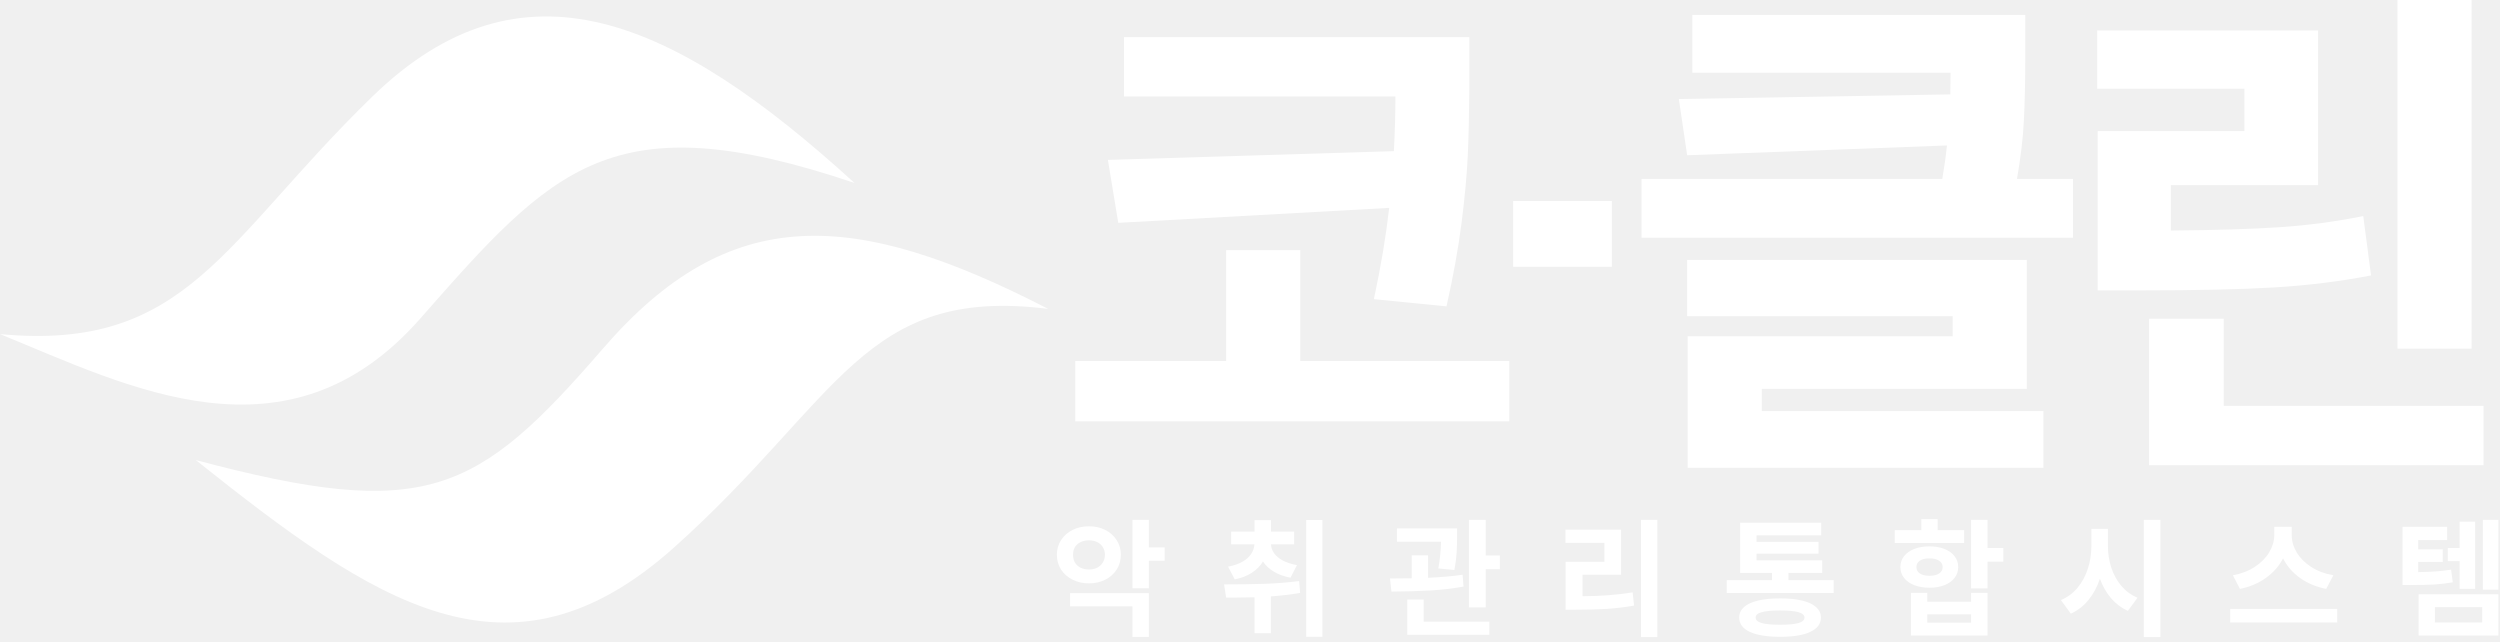
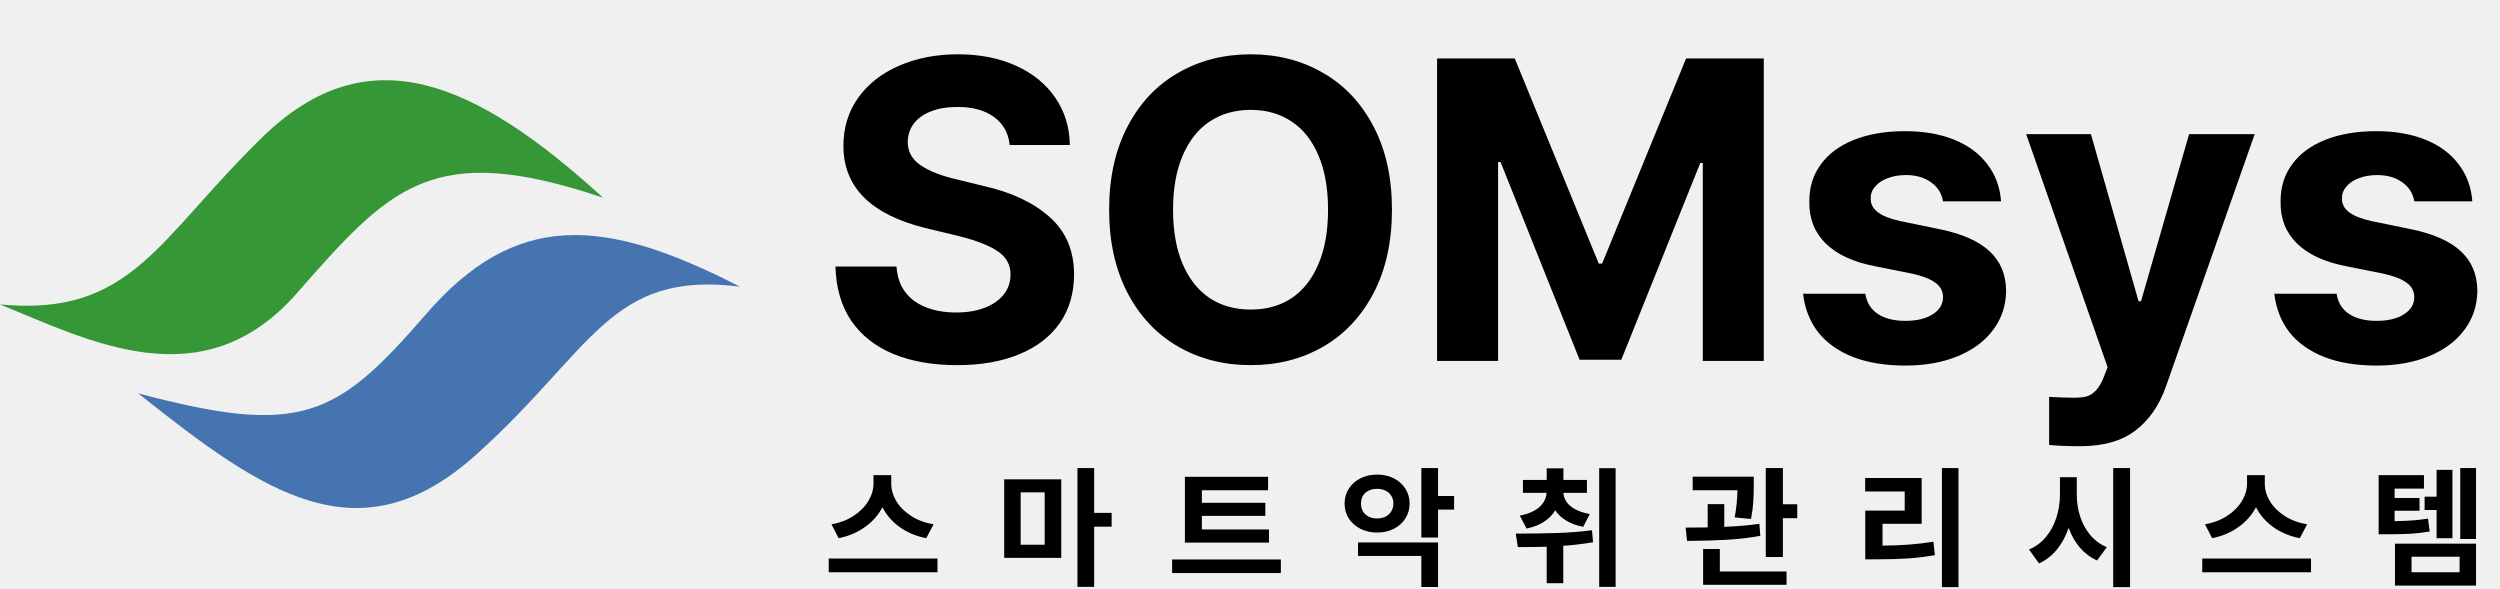
- <svg xmlns="http://www.w3.org/2000/svg" width="152" height="39" viewBox="0 0 152 39" fill="none">
-   <path d="M67.36 9.722L67.99 13.548L84.463 12.638C84.264 14.384 83.954 16.233 83.532 18.189L87.948 18.627C88.357 16.808 88.663 15.117 88.862 13.555C89.061 11.993 89.186 10.629 89.241 9.463C89.293 8.297 89.324 6.942 89.335 5.395V2.259H68.338V5.866H84.842C84.842 6.869 84.811 7.976 84.748 9.19L67.36 9.722Z" fill="white" />
-   <path d="M79.058 15.209H74.548V21.951H65.375V25.618H91.763V21.951H79.058V15.209Z" fill="white" />
-   <path d="M98 12.221H92V16.221H98V12.221Z" fill="white" />
-   <path d="M107.119 23.644H123.23V15.804H102.579V19.223H118.721V20.445H102.609V28.441H124.239V24.992H107.119V23.644Z" fill="white" />
-   <path d="M123.048 7.402C123.105 6.325 123.136 5.029 123.136 3.512V0.909H102.894V4.422H118.595L118.578 5.739L102.074 6.021L102.579 9.439L118.375 8.843C118.311 9.47 118.216 10.151 118.091 10.881H99.805V14.455H126.037V10.881H122.631C122.851 9.637 122.991 8.478 123.048 7.399V7.402Z" fill="white" />
-   <path d="M150.273 0H145.765V21.197H150.273V0Z" fill="white" />
-   <path d="M135.204 24.678V19.381H130.663V28.285H151V24.678H135.204Z" fill="white" />
-   <path d="M144.159 16.744L143.686 13.138C142.025 13.472 140.344 13.696 138.64 13.812C136.937 13.927 134.72 13.995 131.987 14.017V11.258H140.94V1.852H127.508V5.395H136.461V7.967H127.539V17.656H130.125C133.541 17.656 136.26 17.597 138.283 17.475C140.306 17.355 142.264 17.112 144.155 16.747L144.159 16.744Z" fill="white" />
-   <path d="M0 20.313C7.826 23.501 17.482 28.552 25.559 19.361C33.633 10.17 37.214 6.155 51.95 11.122C40.919 1.063 31.718 -2.952 22.643 5.867C13.57 14.684 11.364 21.39 0 20.313Z" fill="white" />
-   <path d="M11.904 27.972C22.768 36.623 30.927 42.296 41.001 33.27C51.074 24.244 52.49 17.372 63.728 18.78C51.906 12.695 44.372 12.28 36.672 21.181C28.971 30.082 25.892 31.697 11.904 27.972Z" fill="white" />
-   <path d="M66.211 32C66.573 31.997 66.901 32.07 67.195 32.219C67.492 32.367 67.725 32.574 67.894 32.84C68.064 33.103 68.148 33.398 68.148 33.727C68.148 34.062 68.064 34.363 67.894 34.629C67.725 34.892 67.493 35.098 67.199 35.246C66.905 35.395 66.576 35.469 66.211 35.469C65.844 35.469 65.512 35.395 65.215 35.246C64.918 35.098 64.684 34.892 64.512 34.629C64.342 34.363 64.258 34.062 64.258 33.727C64.258 33.398 64.342 33.103 64.512 32.84C64.684 32.574 64.918 32.367 65.215 32.219C65.514 32.07 65.846 31.997 66.211 32ZM66.211 32.852C66.023 32.852 65.856 32.887 65.707 32.957C65.559 33.025 65.443 33.125 65.359 33.258C65.279 33.391 65.24 33.547 65.242 33.727C65.24 33.911 65.279 34.072 65.359 34.207C65.443 34.342 65.559 34.447 65.707 34.52C65.856 34.59 66.023 34.625 66.211 34.625C66.393 34.625 66.557 34.59 66.703 34.52C66.849 34.447 66.963 34.342 67.047 34.207C67.133 34.072 67.177 33.911 67.18 33.727C67.177 33.547 67.133 33.391 67.047 33.258C66.963 33.125 66.849 33.025 66.703 32.957C66.557 32.887 66.393 32.852 66.211 32.852ZM69.852 33.281H70.812V34.094H69.852V35.766H68.852V31.609H69.852V33.281ZM69.852 38.727H68.852V36.867H65.062V36.062H69.852V38.727Z" fill="white" />
-   <path d="M78.682 33.094H77.276C77.284 33.284 77.346 33.464 77.463 33.633C77.581 33.802 77.756 33.95 77.991 34.078C78.225 34.203 78.513 34.297 78.854 34.359L78.463 35.125C78.07 35.05 77.733 34.927 77.452 34.758C77.171 34.589 76.949 34.382 76.788 34.137C76.626 34.408 76.401 34.637 76.112 34.824C75.825 35.012 75.479 35.146 75.073 35.227L74.667 34.453C75.013 34.388 75.305 34.288 75.542 34.152C75.778 34.017 75.956 33.858 76.073 33.676C76.193 33.493 76.258 33.3 76.268 33.094H74.854V32.32H76.276V31.625H77.276V32.32H78.682V33.094ZM80.401 38.719H79.417V31.617H80.401V38.719ZM74.424 35.531C75.333 35.531 76.155 35.52 76.889 35.496C77.626 35.47 78.325 35.414 78.987 35.328L79.049 36.047C78.482 36.146 77.888 36.217 77.268 36.262V38.5H76.276V36.316C75.747 36.329 75.292 36.336 74.909 36.336H74.549L74.424 35.531Z" fill="white" />
-   <path d="M88.591 32.57C88.591 32.935 88.582 33.277 88.564 33.598C88.545 33.915 88.5 34.268 88.427 34.656L87.45 34.562C87.549 34.018 87.604 33.477 87.614 32.938H84.935V32.125H88.591V32.57ZM86.825 35.129C87.633 35.092 88.333 35.031 88.927 34.945L88.982 35.664C88.328 35.784 87.647 35.863 86.939 35.902C86.23 35.941 85.45 35.964 84.599 35.969L84.513 35.172C85.078 35.172 85.518 35.168 85.833 35.16V33.766H86.825V35.129ZM90.333 33.773H91.192V34.609H90.333V36.93H89.31V31.609H90.333V33.773ZM90.552 38.594H85.56V36.453H86.56V37.797H90.552V38.594Z" fill="white" />
-   <path d="M100.765 38.734H99.773V31.609H100.765V38.734ZM98.562 34.945H96.218V36.25C96.776 36.247 97.295 36.228 97.777 36.191C98.261 36.155 98.757 36.096 99.265 36.016L99.351 36.82C98.799 36.917 98.25 36.983 97.703 37.02C97.156 37.053 96.531 37.07 95.828 37.07H95.187V34.156H97.547V33.008H95.179V32.203H98.562V34.945Z" fill="white" />
-   <path d="M111.487 36.055H104.987V35.273H107.737V34.836H105.799V31.781H110.729V32.547H106.799V32.945H110.565V33.664H106.799V34.07H110.791V34.836H108.737V35.273H111.487V36.055ZM108.237 36.383C108.757 36.38 109.203 36.425 109.573 36.516C109.942 36.604 110.224 36.736 110.416 36.91C110.612 37.085 110.711 37.297 110.713 37.547C110.711 37.927 110.494 38.217 110.065 38.418C109.635 38.618 109.026 38.719 108.237 38.719C107.434 38.719 106.819 38.618 106.389 38.418C105.959 38.217 105.744 37.927 105.744 37.547C105.744 37.297 105.841 37.085 106.033 36.91C106.229 36.736 106.513 36.604 106.885 36.516C107.257 36.425 107.708 36.38 108.237 36.383ZM108.237 37.117C107.724 37.117 107.346 37.152 107.104 37.223C106.862 37.29 106.742 37.398 106.744 37.547C106.742 37.698 106.86 37.809 107.1 37.879C107.342 37.949 107.721 37.984 108.237 37.984C108.739 37.984 109.11 37.949 109.35 37.879C109.589 37.809 109.711 37.698 109.713 37.547C109.711 37.398 109.589 37.29 109.35 37.223C109.11 37.152 108.739 37.117 108.237 37.117Z" fill="white" />
-   <path d="M120.841 33.32H121.802V34.148H120.841V35.773H119.841V31.609H120.841V33.32ZM117.177 36.586H119.841V36.047H120.841V38.641H116.184V36.047H117.177V36.586ZM119.841 37.859V37.352H117.177V37.859H119.841ZM119.419 33.016H115.2V32.234H116.817V31.562H117.809V32.234H119.419V33.016ZM117.309 33.219C117.651 33.219 117.954 33.271 118.22 33.375C118.485 33.479 118.691 33.626 118.837 33.816C118.985 34.007 119.059 34.227 119.059 34.477C119.059 34.727 118.985 34.947 118.837 35.137C118.691 35.327 118.485 35.474 118.22 35.578C117.954 35.682 117.651 35.734 117.309 35.734C116.963 35.734 116.656 35.682 116.388 35.578C116.122 35.474 115.915 35.327 115.766 35.137C115.618 34.947 115.544 34.727 115.544 34.477C115.544 34.227 115.618 34.007 115.766 33.816C115.915 33.626 116.122 33.479 116.388 33.375C116.656 33.271 116.963 33.219 117.309 33.219ZM117.309 33.953C117.067 33.948 116.874 33.992 116.731 34.086C116.588 34.18 116.518 34.31 116.52 34.477C116.518 34.646 116.588 34.777 116.731 34.871C116.874 34.962 117.067 35.008 117.309 35.008C117.554 35.008 117.749 34.962 117.895 34.871C118.041 34.777 118.114 34.646 118.114 34.477C118.114 34.31 118.04 34.18 117.891 34.086C117.746 33.992 117.552 33.948 117.309 33.953Z" fill="white" />
-   <path d="M128.163 33.219C128.163 33.664 128.231 34.095 128.367 34.512C128.502 34.926 128.704 35.294 128.972 35.617C129.243 35.938 129.572 36.18 129.96 36.344L129.374 37.141C128.979 36.961 128.637 36.704 128.351 36.371C128.067 36.035 127.842 35.641 127.675 35.188C127.508 35.682 127.277 36.112 126.98 36.477C126.686 36.841 126.327 37.12 125.906 37.312L125.304 36.484C125.705 36.315 126.044 36.064 126.32 35.73C126.596 35.395 126.803 35.01 126.941 34.578C127.081 34.146 127.153 33.693 127.156 33.219V32.156H128.163V33.219ZM131.351 38.734H130.343V31.609H131.351V38.734Z" fill="white" />
-   <path d="M139.338 32.547C139.338 32.901 139.438 33.247 139.639 33.586C139.842 33.925 140.135 34.219 140.518 34.469C140.903 34.719 141.353 34.888 141.869 34.977L141.432 35.805C140.822 35.685 140.291 35.462 139.838 35.137C139.387 34.811 139.045 34.415 138.81 33.949C138.571 34.413 138.225 34.807 137.771 35.133C137.321 35.458 136.794 35.682 136.189 35.805L135.76 34.977C136.268 34.885 136.712 34.715 137.092 34.465C137.472 34.215 137.764 33.921 137.967 33.582C138.17 33.241 138.273 32.896 138.275 32.547V32.031H139.338V32.547ZM142.103 37.844H135.596V37.023H142.103V37.844Z" fill="white" />
-   <path d="M148.786 32.836H147.028V33.398H148.52V34.164H147.028V34.785C147.447 34.777 147.808 34.763 148.11 34.742C148.412 34.719 148.718 34.682 149.028 34.633L149.129 35.406C148.741 35.471 148.361 35.516 147.989 35.539C147.616 35.56 147.14 35.57 146.559 35.57H146.075V32.031H148.786V32.836ZM151.903 35.852H150.958V31.609H151.903V35.852ZM150.489 35.805H149.543V34.117H148.825V33.32H149.543V31.719H150.489V35.805ZM151.903 38.641H147.051V36.133H151.903V38.641ZM148.043 37.844H150.918V36.914H148.043V37.844Z" fill="white" />
+ <svg xmlns="http://www.w3.org/2000/svg" width="187" height="44" viewBox="0 0 187 44" fill="none">
+   <path d="M0 22.771C6.796 25.539 15.18 29.926 22.194 21.944C29.205 13.963 32.315 10.477 45.11 14.79C35.531 6.055 27.542 2.569 19.662 10.227C11.784 17.883 9.868 23.706 0 22.771Z" fill="#359735" />
+   <path d="M10.337 29.422C19.771 36.934 26.855 41.86 35.602 34.022C44.35 26.185 45.579 20.218 55.338 21.44C45.072 16.157 38.53 15.796 31.843 23.525C25.157 31.254 22.483 32.656 10.337 29.422Z" fill="#4574B0" />
+   <path d="M75.525 10.844C75.431 9.948 75.041 9.25 74.353 8.75C73.666 8.25 72.754 8 71.619 8C70.838 8 70.166 8.115 69.603 8.344C69.051 8.562 68.629 8.87 68.338 9.266C68.046 9.661 67.9 10.115 67.9 10.625C67.9 11.354 68.228 11.938 68.885 12.375C69.541 12.812 70.421 13.156 71.525 13.406L73.556 13.906C75.65 14.375 77.301 15.151 78.51 16.234C79.728 17.307 80.338 18.74 80.338 20.531C80.338 21.917 79.989 23.12 79.291 24.141C78.593 25.151 77.588 25.932 76.275 26.484C74.963 27.037 73.4 27.312 71.588 27.312C69.754 27.312 68.161 27.031 66.806 26.469C65.463 25.906 64.416 25.078 63.666 23.984C62.926 22.88 62.536 21.531 62.494 19.938H67.056C67.129 21.052 67.567 21.906 68.369 22.5C69.181 23.083 70.234 23.375 71.525 23.375C72.338 23.375 73.051 23.255 73.666 23.016C74.28 22.776 74.754 22.443 75.088 22.016C75.421 21.588 75.588 21.094 75.588 20.531C75.588 19.802 75.27 19.224 74.635 18.797C74.01 18.37 73.036 17.99 71.713 17.656L69.244 17.062C65.14 16.052 63.088 14 63.088 10.906C63.088 9.552 63.452 8.359 64.181 7.328C64.921 6.286 65.942 5.484 67.244 4.922C68.546 4.349 70.015 4.062 71.65 4.062C73.296 4.062 74.749 4.349 76.01 4.922C77.27 5.495 78.249 6.297 78.947 7.328C79.645 8.349 80.004 9.521 80.025 10.844H75.525ZM104.119 15.688C104.119 18.083 103.661 20.162 102.744 21.922C101.827 23.672 100.567 25.01 98.963 25.938C97.369 26.854 95.567 27.312 93.556 27.312C91.536 27.312 89.723 26.849 88.119 25.922C86.515 24.995 85.254 23.656 84.338 21.906C83.421 20.146 82.963 18.073 82.963 15.688C82.963 13.292 83.421 11.219 84.338 9.469C85.254 7.708 86.515 6.37 88.119 5.453C89.723 4.526 91.536 4.062 93.556 4.062C95.567 4.062 97.369 4.526 98.963 5.453C100.567 6.37 101.827 7.708 102.744 9.469C103.661 11.219 104.119 13.292 104.119 15.688ZM99.338 15.688C99.338 14.094 99.098 12.74 98.619 11.625C98.15 10.51 97.484 9.667 96.619 9.094C95.754 8.51 94.734 8.219 93.556 8.219C92.379 8.219 91.353 8.51 90.478 9.094C89.614 9.667 88.942 10.516 88.463 11.641C87.984 12.755 87.744 14.104 87.744 15.688C87.744 17.271 87.984 18.625 88.463 19.75C88.942 20.865 89.614 21.713 90.478 22.297C91.353 22.87 92.379 23.156 93.556 23.156C94.734 23.156 95.754 22.87 96.619 22.297C97.484 21.713 98.15 20.865 98.619 19.75C99.098 18.635 99.338 17.281 99.338 15.688ZM113.306 4.375L119.588 19.719H119.838L126.119 4.375H131.931V27H127.369V12.188H127.181L121.275 26.906H118.15L112.244 12.125H112.056V27H107.494V4.375H113.306ZM145.338 15.062C145.244 14.469 144.947 13.995 144.447 13.641C143.947 13.276 143.317 13.094 142.556 13.094C142.056 13.094 141.603 13.172 141.197 13.328C140.801 13.474 140.489 13.682 140.26 13.953C140.03 14.213 139.921 14.51 139.931 14.844C139.9 15.646 140.629 16.208 142.119 16.531L145.15 17.156C146.796 17.5 148.02 18.047 148.822 18.797C149.635 19.547 150.046 20.531 150.056 21.75C150.046 22.854 149.723 23.828 149.088 24.672C148.463 25.516 147.582 26.172 146.447 26.641C145.312 27.109 144.004 27.344 142.525 27.344C141.015 27.344 139.707 27.13 138.603 26.703C137.499 26.266 136.629 25.646 135.994 24.844C135.369 24.031 134.994 23.073 134.869 21.969H139.525C139.629 22.635 139.942 23.141 140.463 23.484C140.984 23.828 141.671 24 142.525 24C143.369 24 144.046 23.838 144.556 23.516C145.077 23.193 145.338 22.76 145.338 22.219C145.338 21.781 145.15 21.427 144.775 21.156C144.411 20.875 143.827 20.646 143.025 20.469L140.213 19.906C138.609 19.594 137.39 19.026 136.556 18.203C135.723 17.38 135.317 16.344 135.338 15.094C135.327 14.021 135.614 13.088 136.197 12.297C136.78 11.495 137.614 10.88 138.697 10.453C139.78 10.026 141.046 9.812 142.494 9.812C143.9 9.812 145.129 10.026 146.181 10.453C147.234 10.88 148.056 11.49 148.65 12.281C149.254 13.062 149.598 13.99 149.681 15.062H145.338ZM155.619 33.375C154.65 33.375 153.869 33.344 153.275 33.281V29.688C154.067 29.729 154.692 29.75 155.15 29.75C155.515 29.75 155.817 29.719 156.056 29.656C156.306 29.594 156.541 29.448 156.76 29.219C156.989 28.99 157.192 28.646 157.369 28.188L157.65 27.469L151.556 10.031H156.4L159.963 22.531H160.15L163.744 10.031H168.65L162.025 28.875C161.515 30.323 160.749 31.432 159.728 32.203C158.707 32.984 157.338 33.375 155.619 33.375ZM180.588 15.062C180.494 14.469 180.197 13.995 179.697 13.641C179.197 13.276 178.567 13.094 177.806 13.094C177.306 13.094 176.853 13.172 176.447 13.328C176.051 13.474 175.739 13.682 175.51 13.953C175.28 14.213 175.171 14.51 175.181 14.844C175.15 15.646 175.879 16.208 177.369 16.531L180.4 17.156C182.046 17.5 183.27 18.047 184.072 18.797C184.885 19.547 185.296 20.531 185.306 21.75C185.296 22.854 184.973 23.828 184.338 24.672C183.713 25.516 182.832 26.172 181.697 26.641C180.562 27.109 179.254 27.344 177.775 27.344C176.265 27.344 174.957 27.13 173.853 26.703C172.749 26.266 171.879 25.646 171.244 24.844C170.619 24.031 170.244 23.073 170.119 21.969H174.775C174.879 22.635 175.192 23.141 175.713 23.484C176.234 23.828 176.921 24 177.775 24C178.619 24 179.296 23.838 179.806 23.516C180.327 23.193 180.588 22.76 180.588 22.219C180.588 21.781 180.4 21.427 180.025 21.156C179.661 20.875 179.077 20.646 178.275 20.469L175.463 19.906C173.859 19.594 172.64 19.026 171.806 18.203C170.973 17.38 170.567 16.344 170.588 15.094C170.577 14.021 170.864 13.088 171.447 12.297C172.03 11.495 172.864 10.88 173.947 10.453C175.03 10.026 176.296 9.812 177.744 9.812C179.15 9.812 180.379 10.026 181.431 10.453C182.484 10.88 183.306 11.49 183.9 12.281C184.504 13.062 184.848 13.99 184.931 15.062H180.588Z" fill="black" />
+   <path d="M66.666 36.184C66.666 36.626 66.792 37.059 67.042 37.482C67.296 37.906 67.662 38.273 68.141 38.586C68.623 38.898 69.186 39.11 69.83 39.221L69.283 40.256C68.522 40.106 67.858 39.828 67.291 39.421C66.728 39.014 66.3 38.519 66.007 37.937C65.708 38.516 65.275 39.009 64.708 39.416C64.145 39.823 63.486 40.103 62.731 40.256L62.194 39.221C62.828 39.107 63.383 38.894 63.859 38.581C64.334 38.269 64.698 37.901 64.952 37.477C65.206 37.051 65.335 36.62 65.338 36.184V35.539H66.666V36.184ZM70.123 42.805H61.989V41.779H70.123V42.805ZM79.382 41.73H75.114V35.852H79.382V41.73ZM76.345 40.744H78.142V36.828H76.345V40.744ZM81.843 38.361H83.151V39.397H81.843V43.898H80.593V35.012H81.843V38.361ZM94.92 40.588H88.631V35.666H94.851V36.672H89.9V37.609H94.646V38.586H89.9V39.602H94.92V40.588ZM95.808 42.863H87.674V41.848H95.808V42.863ZM103.016 35.5C103.469 35.497 103.879 35.588 104.247 35.773C104.618 35.959 104.909 36.218 105.121 36.55C105.332 36.879 105.438 37.248 105.438 37.658C105.438 38.078 105.332 38.454 105.121 38.786C104.909 39.115 104.619 39.372 104.252 39.558C103.884 39.743 103.472 39.836 103.016 39.836C102.557 39.836 102.142 39.743 101.771 39.558C101.4 39.372 101.107 39.115 100.892 38.786C100.681 38.454 100.575 38.078 100.575 37.658C100.575 37.248 100.681 36.879 100.892 36.55C101.107 36.218 101.4 35.959 101.771 35.773C102.145 35.588 102.56 35.497 103.016 35.5ZM103.016 36.565C102.782 36.565 102.572 36.608 102.386 36.696C102.201 36.781 102.056 36.906 101.952 37.072C101.851 37.238 101.802 37.434 101.805 37.658C101.802 37.889 101.851 38.09 101.952 38.259C102.056 38.428 102.201 38.558 102.386 38.649C102.572 38.737 102.782 38.781 103.016 38.781C103.244 38.781 103.449 38.737 103.631 38.649C103.814 38.558 103.957 38.428 104.061 38.259C104.169 38.09 104.224 37.889 104.227 37.658C104.224 37.434 104.169 37.238 104.061 37.072C103.957 36.906 103.814 36.781 103.631 36.696C103.449 36.608 103.244 36.565 103.016 36.565ZM107.567 37.102H108.768V38.117H107.567V40.207H106.317V35.012H107.567V37.102ZM107.567 43.908H106.317V41.584H101.581V40.578H107.567V43.908ZM118.701 36.867H116.943C116.953 37.105 117.031 37.329 117.177 37.541C117.324 37.753 117.543 37.938 117.836 38.098C118.129 38.254 118.489 38.371 118.915 38.449L118.427 39.406C117.936 39.312 117.514 39.159 117.163 38.947C116.811 38.736 116.534 38.477 116.332 38.171C116.131 38.509 115.849 38.796 115.488 39.03C115.13 39.265 114.697 39.432 114.189 39.533L113.681 38.566C114.114 38.485 114.479 38.36 114.775 38.19C115.071 38.021 115.292 37.823 115.439 37.595C115.589 37.367 115.67 37.124 115.683 36.867H113.915V35.9H115.693V35.031H116.943V35.9H118.701V36.867ZM120.849 43.898H119.619V35.022H120.849V43.898ZM113.378 39.914C114.514 39.914 115.541 39.899 116.459 39.87C117.381 39.838 118.255 39.768 119.081 39.66L119.16 40.559C118.45 40.682 117.708 40.772 116.933 40.827V43.625H115.693V40.895C115.032 40.912 114.462 40.92 113.984 40.92H113.535L113.378 39.914ZM131.182 36.213C131.182 36.669 131.17 37.097 131.148 37.497C131.125 37.894 131.068 38.335 130.977 38.82L129.756 38.703C129.88 38.023 129.948 37.346 129.961 36.672H126.612V35.656H131.182V36.213ZM128.975 39.411C129.984 39.366 130.86 39.289 131.602 39.182L131.67 40.08C130.853 40.23 130.002 40.329 129.116 40.378C128.231 40.427 127.256 40.454 126.192 40.461L126.084 39.465C126.791 39.465 127.341 39.46 127.735 39.45V37.707H128.975V39.411ZM133.36 37.717H134.434V38.762H133.36V41.662H132.08V35.012H133.36V37.717ZM133.633 43.742H127.393V41.066H128.643V42.746H133.633V43.742ZM146.495 43.918H145.255V35.012H146.495V43.918ZM143.741 39.182H140.812V40.812C141.508 40.809 142.158 40.785 142.76 40.739C143.365 40.694 143.985 40.62 144.62 40.52L144.728 41.525C144.037 41.646 143.351 41.729 142.667 41.774C141.983 41.817 141.202 41.838 140.323 41.838H139.522V38.195H142.472V36.76H139.513V35.754H143.741V39.182ZM155.344 37.023C155.344 37.58 155.428 38.119 155.597 38.64C155.767 39.157 156.019 39.618 156.354 40.022C156.693 40.422 157.105 40.725 157.59 40.93L156.857 41.926C156.362 41.701 155.936 41.38 155.578 40.964C155.223 40.544 154.942 40.051 154.733 39.484C154.525 40.103 154.235 40.64 153.864 41.096C153.496 41.551 153.049 41.9 152.521 42.141L151.769 41.105C152.271 40.894 152.694 40.58 153.039 40.163C153.384 39.743 153.643 39.263 153.815 38.723C153.991 38.182 154.081 37.616 154.084 37.023V35.695H155.344V37.023ZM159.328 43.918H158.068V35.012H159.328V43.918ZM169.407 36.184C169.407 36.626 169.532 37.059 169.783 37.482C170.037 37.906 170.403 38.273 170.881 38.586C171.363 38.898 171.926 39.11 172.571 39.221L172.024 40.256C171.262 40.106 170.598 39.828 170.032 39.421C169.469 39.014 169.041 38.519 168.748 37.937C168.448 38.516 168.015 39.009 167.449 39.416C166.886 39.823 166.227 40.103 165.471 40.256L164.934 39.221C165.569 39.107 166.124 38.894 166.599 38.581C167.074 38.269 167.439 37.901 167.693 37.477C167.947 37.051 168.075 36.62 168.079 36.184V35.539H169.407V36.184ZM172.864 42.805H164.729V41.779H172.864V42.805ZM181.312 36.545H179.115V37.248H180.98V38.205H179.115V38.981C179.639 38.972 180.09 38.954 180.467 38.928C180.845 38.898 181.227 38.853 181.615 38.791L181.742 39.758C181.257 39.839 180.781 39.895 180.316 39.924C179.85 39.95 179.255 39.963 178.529 39.963H177.923V35.539H181.312V36.545ZM185.208 40.315H184.027V35.012H185.208V40.315ZM183.441 40.256H182.259V38.147H181.361V37.15H182.259V35.148H183.441V40.256ZM185.208 43.801H179.144V40.666H185.208V43.801ZM180.384 42.805H183.978V41.643H180.384V42.805Z" fill="black" />
</svg>
